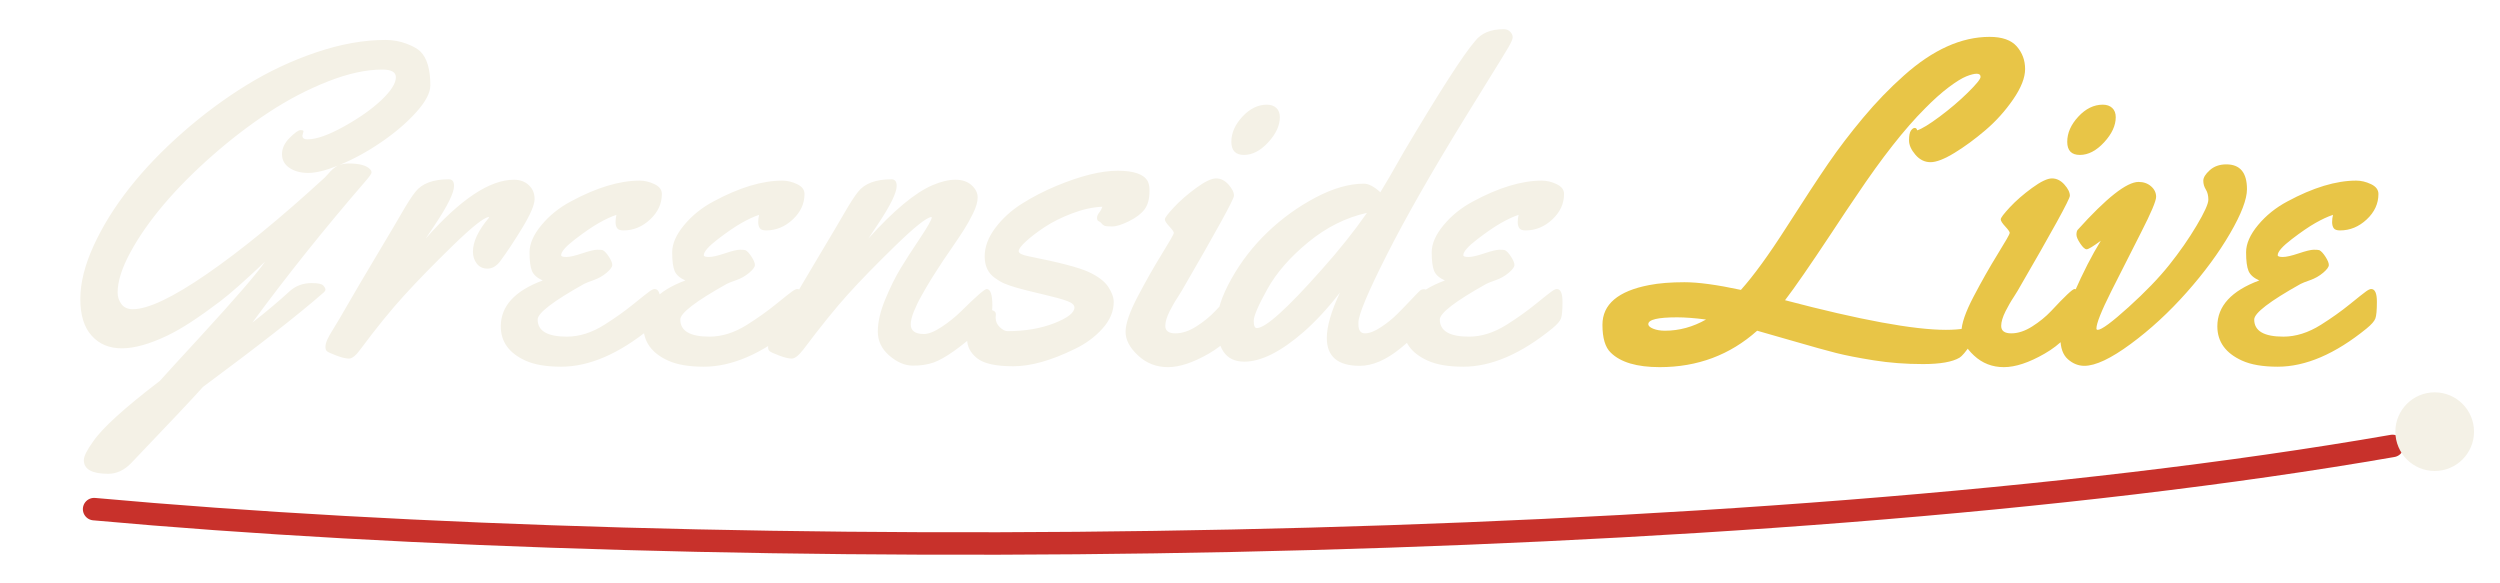
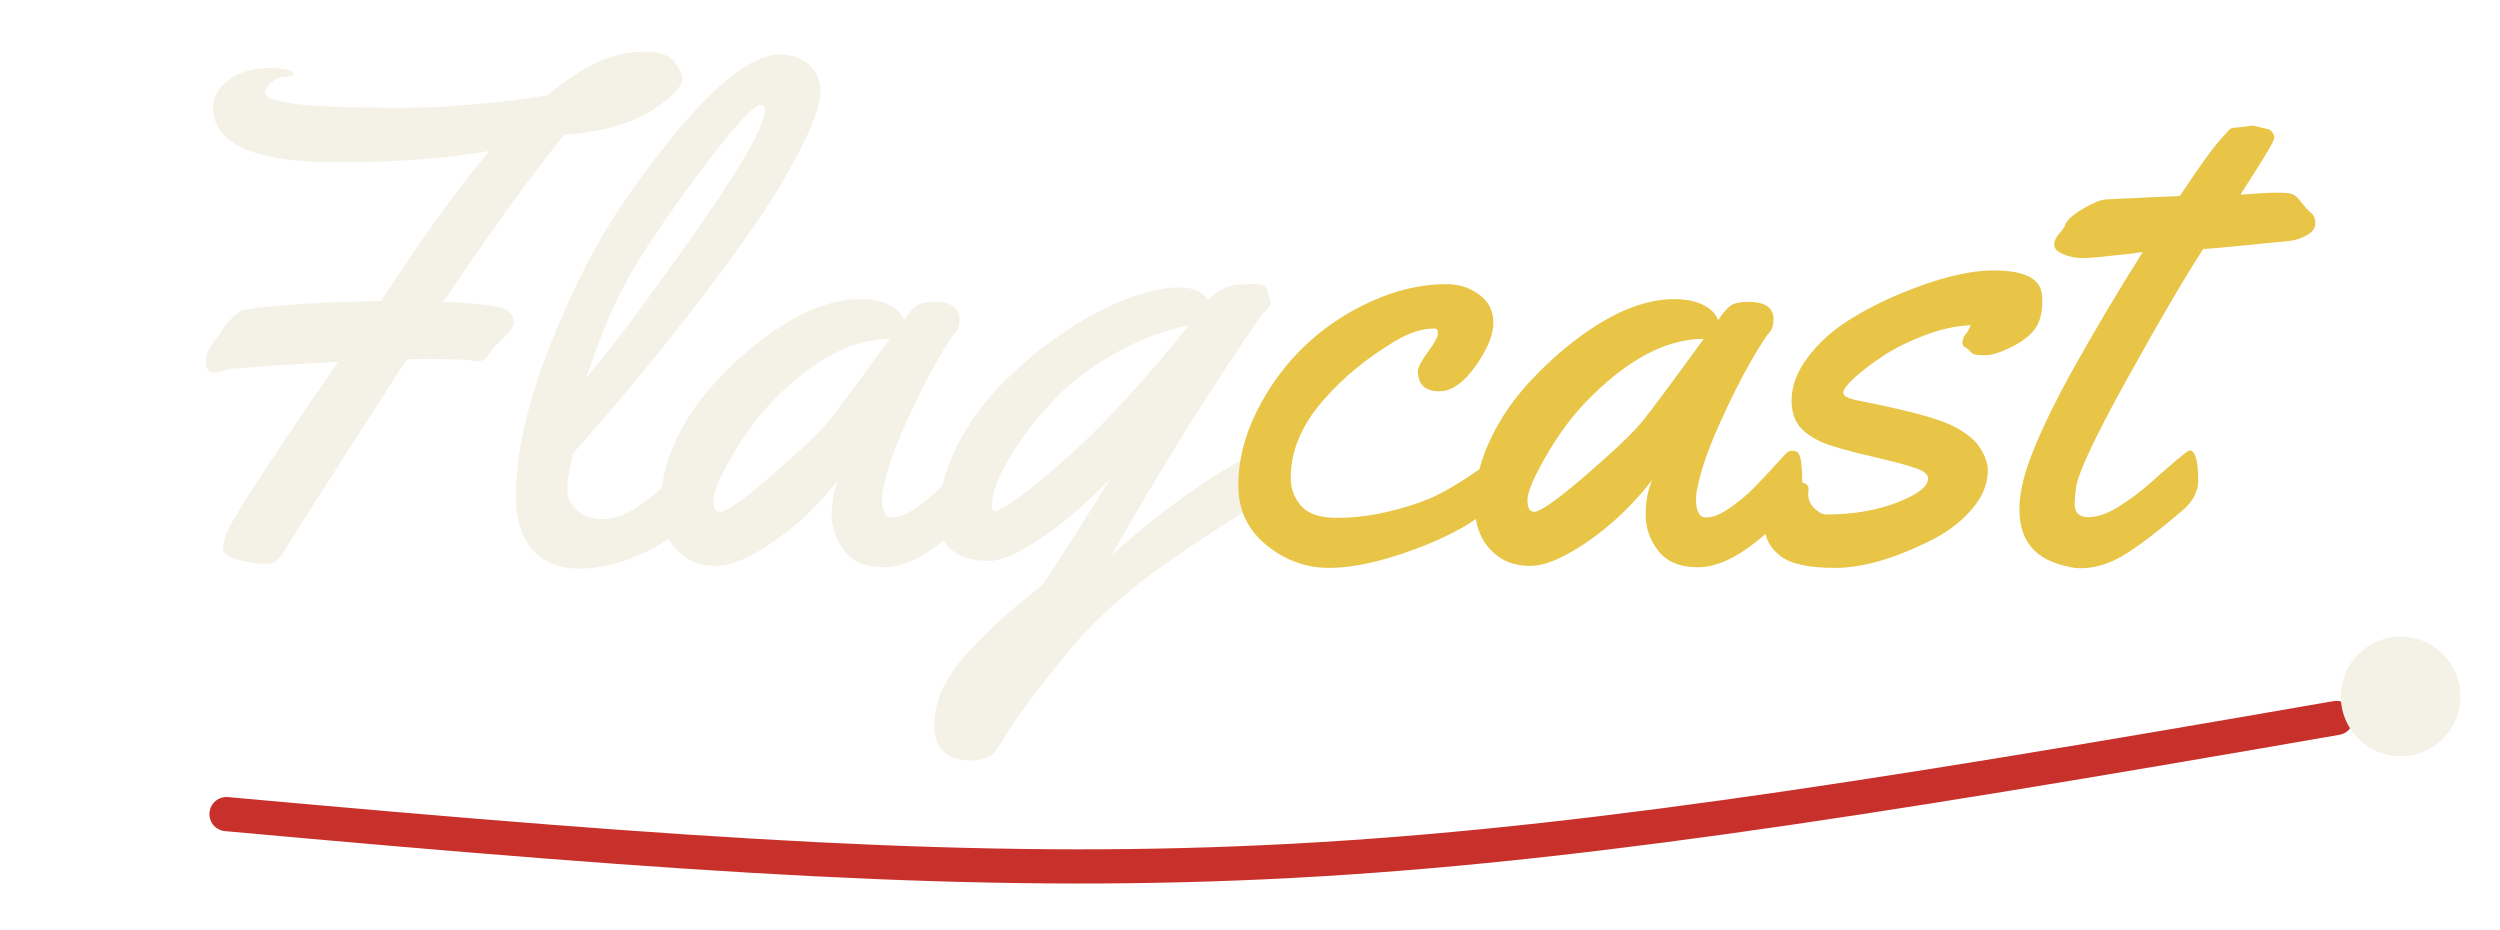
- <svg xmlns="http://www.w3.org/2000/svg" viewBox="0 15 356 83" width="712" height="166">
-   <path d="M61.281 27.156Q61.281 28.75 59.25 31.0Q57.219 33.25 54.234 35.281Q51.25 37.312 48.312 38.5Q48.969 38.281 49.656 38.281Q51.969 38.281 52.719 39.125Q52.906 39.312 52.906 39.562Q52.906 39.812 52.062 40.781Q43.281 50.938 35.938 60.938Q38.938 58.594 41.25 56.469Q42.531 55.312 44.375 55.312Q45.719 55.312 46.031 55.656Q46.344 56.0 46.344 56.234Q46.344 56.469 45.938 56.781Q40.719 61.344 28.906 70.094Q26.875 72.375 18.656 80.969Q17.188 82.469 15.406 82.469Q11.938 82.469 11.938 80.531Q11.938 79.688 13.281 77.844Q15.219 75.0 22.75 69.25Q24.406 67.406 28.469 63.0Q36.156 54.625 37.75 52.25Q33.5 56.281 31.312 57.938Q29.125 59.594 27.266 60.812Q25.406 62.031 23.844 62.781Q16.281 66.406 13.062 62.812Q11.438 61.031 11.438 57.578Q11.438 54.125 13.344 49.969Q15.25 45.812 18.438 41.766Q21.625 37.719 26.0 33.875Q30.375 30.031 35.094 27.125Q39.812 24.219 45.031 22.453Q50.25 20.688 54.875 20.688Q56.469 20.688 57.875 21.219Q59.281 21.75 59.875 22.344Q61.281 23.75 61.281 27.156ZM43.219 33.688 43.062 34.312Q43.062 34.844 43.781 34.844Q45.688 34.844 49.0 33.0Q52.312 31.156 54.344 29.219Q56.375 27.281 56.375 26.0Q56.375 24.906 54.438 24.906Q51.0 24.906 46.703 26.594Q42.406 28.281 38.312 30.969Q34.219 33.656 30.25 37.141Q26.281 40.625 23.328 44.109Q20.375 47.594 18.562 50.938Q16.75 54.281 16.75 56.656Q16.75 57.594 17.297 58.312Q17.844 59.031 18.906 59.031Q22.188 59.031 29.484 54.0Q36.781 48.969 46.25 40.281Q46.375 40.156 46.688 39.812Q47.375 38.969 48.094 38.594Q45.531 39.625 43.906 39.625Q42.281 39.625 41.219 38.906Q40.156 38.188 40.156 36.953Q40.156 35.719 41.25 34.625Q42.344 33.531 42.781 33.531Q43.219 33.531 43.219 33.688Z M60.625 48.969Q68.0 40.594 73.188 40.594Q74.469 40.594 75.297 41.359Q76.125 42.125 76.125 43.344Q76.125 44.562 74.391 47.422Q72.656 50.281 71.188 52.25Q70.406 53.25 69.422 53.25Q68.438 53.25 67.891 52.531Q67.344 51.812 67.344 50.844Q67.344 48.688 69.656 45.969L69.594 45.906Q68.562 46.0 64.484 49.969Q60.406 53.938 57.547 57.078Q54.688 60.219 51.344 64.719Q50.375 66.062 49.703 66.062Q49.031 66.062 47.922 65.641Q46.812 65.219 46.578 65.031Q46.344 64.844 46.344 64.406Q46.344 63.969 46.594 63.391Q46.844 62.812 47.516 61.75Q48.188 60.688 49.547 58.312Q50.906 55.938 53.781 51.125Q56.656 46.312 57.219 45.312Q58.406 43.25 59.156 42.312Q60.562 40.531 63.906 40.531Q64.656 40.531 64.656 41.469Q64.656 42.938 61.938 47.0Z M94.25 42.625Q94.25 44.688 92.578 46.25Q90.906 47.812 88.781 47.812Q88.094 47.812 87.875 47.484Q87.656 47.156 87.656 46.625Q87.656 46.094 87.781 45.594Q86.656 45.969 85.281 46.75Q83.906 47.531 81.906 49.062Q79.906 50.594 79.906 51.344Q79.906 51.594 80.641 51.594Q81.375 51.594 82.906 51.078Q84.438 50.562 85.047 50.562Q85.656 50.562 85.844 50.625Q86.25 50.844 86.719 51.578Q87.188 52.312 87.188 52.734Q87.188 53.156 86.375 53.844Q85.562 54.531 84.531 54.891Q83.5 55.25 83.156 55.438Q76.562 59.125 76.562 60.5Q76.562 62.938 80.719 62.938Q83.375 62.938 86.062 61.25Q88.344 59.812 90.172 58.328Q92.0 56.844 92.484 56.5Q92.969 56.156 93.219 56.156Q94.031 56.156 94.031 57.969Q94.031 59.781 93.812 60.359Q93.594 60.938 92.562 61.781Q85.875 67.219 79.906 67.219Q76.719 67.219 74.812 66.344Q71.312 64.75 71.312 61.469Q71.312 57.156 77.281 54.938Q76.094 54.406 75.75 53.578Q75.406 52.75 75.406 50.922Q75.406 49.094 77.109 47.047Q78.812 45.0 81.281 43.688Q86.781 40.719 91.094 40.719Q92.125 40.719 93.188 41.219Q94.25 41.719 94.25 42.625Z M114.562 42.625Q114.562 44.688 112.891 46.25Q111.219 47.812 109.094 47.812Q108.406 47.812 108.188 47.484Q107.969 47.156 107.969 46.625Q107.969 46.094 108.094 45.594Q106.969 45.969 105.594 46.75Q104.219 47.531 102.219 49.062Q100.219 50.594 100.219 51.344Q100.219 51.594 100.953 51.594Q101.688 51.594 103.219 51.078Q104.75 50.562 105.359 50.562Q105.969 50.562 106.156 50.625Q106.562 50.844 107.031 51.578Q107.5 52.312 107.5 52.734Q107.5 53.156 106.688 53.844Q105.875 54.531 104.844 54.891Q103.812 55.25 103.469 55.438Q96.875 59.125 96.875 60.5Q96.875 62.938 101.031 62.938Q103.688 62.938 106.375 61.25Q108.656 59.812 110.484 58.328Q112.312 56.844 112.797 56.5Q113.281 56.156 113.531 56.156Q114.344 56.156 114.344 57.969Q114.344 59.781 114.125 60.359Q113.906 60.938 112.875 61.781Q106.188 67.219 100.219 67.219Q97.031 67.219 95.125 66.344Q91.625 64.75 91.625 61.469Q91.625 57.156 97.594 54.938Q96.406 54.406 96.062 53.578Q95.719 52.75 95.719 50.922Q95.719 49.094 97.422 47.047Q99.125 45.0 101.594 43.688Q107.094 40.719 111.406 40.719Q112.438 40.719 113.5 41.219Q114.562 41.719 114.562 42.625Z M129.688 61.188Q129.688 62.562 131.562 62.562Q132.562 62.562 134.078 61.562Q135.594 60.562 136.812 59.375Q140.062 56.156 140.5 56.156Q141.312 56.156 141.312 58.5Q141.312 60.844 139.844 61.719Q135.375 65.75 132.938 66.625Q131.562 67.094 129.906 67.062Q128.25 67.031 126.625 65.625Q125.0 64.219 125.0 62.203Q125.0 60.188 126.062 57.625Q127.125 55.062 128.234 53.234Q129.344 51.406 130.969 48.984Q132.594 46.562 132.688 45.969L132.625 45.906Q131.594 46.0 127.516 49.969Q123.438 53.938 120.781 56.875Q118.125 59.812 114.438 64.719Q113.406 66.062 112.75 66.062Q112.094 66.062 110.984 65.641Q109.875 65.219 109.625 65.031Q109.375 64.844 109.375 64.469Q109.375 64.094 109.594 63.547Q109.812 63.0 110.016 62.641Q110.219 62.281 110.688 61.531Q111.156 60.781 112.547 58.359Q113.938 55.938 116.812 51.125Q119.688 46.312 120.25 45.312Q121.438 43.25 122.188 42.312Q123.594 40.531 126.938 40.531Q127.688 40.531 127.688 41.469Q127.688 42.938 124.969 47.0L123.656 48.969Q129.062 42.969 132.781 41.375Q134.594 40.594 136.047 40.594Q137.5 40.594 138.359 41.375Q139.219 42.156 139.219 43.109Q139.219 44.062 138.562 45.391Q137.906 46.719 137.234 47.766Q136.562 48.812 135.469 50.406Q134.375 52.0 134.281 52.141Q134.188 52.281 133.797 52.891Q133.406 53.5 133.219 53.781Q133.031 54.062 132.594 54.766Q132.156 55.469 131.891 55.938Q131.625 56.406 131.234 57.094Q130.844 57.781 130.609 58.281Q130.375 58.781 130.125 59.375Q129.688 60.469 129.688 61.188Z M141.812 59.75 141.781 60.25Q141.781 61.031 142.375 61.594Q142.969 62.156 143.469 62.156Q147.219 62.156 150.109 61.031Q153.0 59.906 153.0 58.781Q153.0 58.25 151.953 57.859Q150.906 57.469 148.422 56.891Q145.938 56.312 144.812 55.984Q143.688 55.656 143.031 55.375Q142.375 55.094 141.688 54.594Q140.219 53.562 140.219 51.516Q140.219 49.469 141.734 47.453Q143.25 45.438 145.531 44.0Q147.812 42.562 150.438 41.469Q155.625 39.312 159.156 39.312Q162.625 39.312 163.438 40.812Q163.688 41.344 163.688 42.0V42.219Q163.688 43.875 162.984 44.812Q162.281 45.75 160.766 46.5Q159.25 47.25 158.359 47.25Q157.469 47.25 157.234 47.125Q157.0 47.0 156.844 46.797Q156.688 46.594 156.453 46.5Q156.219 46.406 156.219 46.031Q156.219 45.656 156.531 45.266Q156.844 44.875 156.969 44.438Q154.906 44.531 152.656 45.391Q150.406 46.25 148.797 47.312Q147.188 48.375 146.125 49.344Q145.062 50.312 145.062 50.766Q145.062 51.219 146.5 51.5Q152.969 52.781 155.0 53.719Q157.031 54.656 157.812 55.844Q158.594 57.031 158.594 58.0Q158.594 60.0 157.0 61.781Q155.406 63.562 153.062 64.688Q148.031 67.156 144.297 67.156Q140.562 67.156 139.141 66.016Q137.719 64.875 137.719 63.312Q137.719 61.75 138.516 60.422Q139.312 59.094 140.562 59.094Q141.812 59.094 141.812 59.75Z M182.25 31.688Q182.25 33.469 180.594 35.266Q178.938 37.062 177.141 37.062Q175.344 37.062 175.344 35.188Q175.344 33.312 176.922 31.609Q178.5 29.906 180.406 29.906Q181.25 29.906 181.75 30.375Q182.25 30.844 182.25 31.688ZM177.188 58.969Q177.188 59.906 177.0 60.312Q175.469 63.438 172.125 65.359Q168.781 67.281 166.312 67.281Q163.844 67.281 162.062 65.625Q160.281 63.969 160.281 62.25Q160.281 60.531 162.0 57.25Q163.719 53.969 165.438 51.188Q167.156 48.406 167.156 48.172Q167.156 47.938 166.516 47.25Q165.875 46.562 165.875 46.234Q165.875 45.906 167.172 44.516Q168.469 43.125 170.328 41.766Q172.188 40.406 173.172 40.406Q174.156 40.406 174.938 41.281Q175.719 42.156 175.719 42.875Q175.719 43.594 168.281 56.406Q168.188 56.594 167.766 57.234Q167.344 57.875 167.109 58.297Q166.875 58.719 166.562 59.312Q165.938 60.562 165.938 61.406Q165.938 62.469 167.375 62.469Q168.812 62.469 170.359 61.484Q171.906 60.5 173.031 59.312Q175.969 56.156 176.375 56.156Q177.188 56.156 177.188 58.969Z M208.594 31.812Q201.5 43.344 197.469 51.312Q193.438 59.281 193.438 60.938V61.188Q193.438 62.469 194.375 62.469Q195.312 62.469 196.641 61.594Q197.969 60.719 198.969 59.719Q199.969 58.719 200.984 57.641Q202.0 56.562 202.219 56.375Q202.438 56.188 202.781 56.188Q203.312 56.188 203.469 56.859Q203.625 57.531 203.625 58.734Q203.625 59.938 203.438 60.312Q202.531 62.062 199.453 64.578Q196.375 67.094 193.625 67.094Q188.938 67.094 188.938 63.125Q188.938 60.656 190.812 56.656Q188.281 59.938 185.656 62.25Q180.781 66.5 177.188 66.5Q175.188 66.5 174.234 65.094Q173.281 63.688 173.281 61.047Q173.281 58.406 175.344 54.719Q177.406 51.031 180.484 48.078Q183.562 45.125 187.312 43.141Q191.062 41.156 194.219 41.156Q195.219 41.156 196.562 42.375Q197.469 40.938 199.906 36.625Q207.562 23.719 210.031 20.875Q211.344 19.156 214.125 19.156Q214.719 19.156 215.062 19.531Q215.406 19.906 215.406 20.297Q215.406 20.688 214.797 21.734Q214.188 22.781 212.0 26.297Q209.812 29.812 208.594 31.812ZM194.656 45.312Q190.156 46.312 186.281 49.5Q182.406 52.688 180.469 56.172Q178.531 59.656 178.531 60.688Q178.531 61.719 178.969 61.719Q180.844 61.719 188.25 53.344Q191.938 49.219 194.656 45.312Z M222.719 42.625Q222.719 44.688 221.047 46.25Q219.375 47.812 217.25 47.812Q216.562 47.812 216.344 47.484Q216.125 47.156 216.125 46.625Q216.125 46.094 216.25 45.594Q215.125 45.969 213.75 46.75Q212.375 47.531 210.375 49.062Q208.375 50.594 208.375 51.344Q208.375 51.594 209.109 51.594Q209.844 51.594 211.375 51.078Q212.906 50.562 213.516 50.562Q214.125 50.562 214.312 50.625Q214.719 50.844 215.188 51.578Q215.656 52.312 215.656 52.734Q215.656 53.156 214.844 53.844Q214.031 54.531 213.0 54.891Q211.969 55.25 211.625 55.438Q205.031 59.125 205.031 60.5Q205.031 62.938 209.188 62.938Q211.844 62.938 214.531 61.25Q216.812 59.812 218.641 58.328Q220.469 56.844 220.953 56.5Q221.438 56.156 221.688 56.156Q222.5 56.156 222.5 57.969Q222.5 59.781 222.281 60.359Q222.062 60.938 221.031 61.781Q214.344 67.219 208.375 67.219Q205.188 67.219 203.281 66.344Q199.781 64.75 199.781 61.469Q199.781 57.156 205.75 54.938Q204.562 54.406 204.219 53.578Q203.875 52.75 203.875 50.922Q203.875 49.094 205.578 47.047Q207.281 45.0 209.75 43.688Q215.25 40.719 219.562 40.719Q220.594 40.719 221.656 41.219Q222.719 41.719 222.719 42.625Z " fill="#f4f1e6" />
-   <path d="M250.219 62.094Q244.406 67.281 236.344 67.281Q231.469 67.281 229.375 65.219Q228.188 64.094 228.188 61.25Q228.188 56.875 234.844 55.594Q236.938 55.188 239.875 55.188Q242.812 55.188 247.906 56.281Q250.625 53.25 254.391 47.359Q258.156 41.469 260.344 38.281Q262.531 35.094 265.312 31.766Q268.094 28.438 271.125 25.75Q277.281 20.25 283.312 20.25Q286.0 20.25 287.188 21.609Q288.375 22.969 288.375 24.828Q288.375 26.688 286.672 29.156Q284.969 31.625 282.734 33.531Q280.5 35.438 278.328 36.766Q276.156 38.094 274.906 38.094Q273.656 38.094 272.75 37.031Q271.844 35.969 271.844 34.984Q271.844 34.0 272.109 33.609Q272.375 33.219 272.656 33.219Q272.938 33.219 273.0 33.562Q274.0 33.25 276.203 31.609Q278.406 29.969 280.219 28.188Q282.031 26.406 282.031 25.953Q282.031 25.5 281.484 25.5Q280.938 25.5 280.0 25.875Q279.062 26.25 277.5 27.422Q275.938 28.594 274.125 30.438Q269.75 34.812 264.375 42.844Q263.125 44.656 260.844 48.125Q256.188 55.156 254.188 57.75Q270.219 61.969 277.094 61.969Q280.281 61.969 281.562 61.156Q282.031 60.875 282.188 60.875Q282.344 60.875 282.344 61.125Q282.344 61.375 282.062 61.875Q281.781 62.375 280.672 64.0Q279.562 65.625 279.031 65.938Q277.5 66.844 273.828 66.844Q270.156 66.844 266.828 66.312Q263.5 65.781 261.469 65.266Q259.438 64.75 255.453 63.594Q251.469 62.438 250.219 62.094ZM238.812 60.188Q234.719 60.188 234.719 61.156Q234.719 61.531 235.422 61.812Q236.125 62.094 237.094 62.094Q240.125 62.094 242.938 60.5Q240.531 60.188 238.812 60.188Z M301.281 31.688Q301.281 33.469 299.625 35.266Q297.969 37.062 296.172 37.062Q294.375 37.062 294.375 35.188Q294.375 33.312 295.953 31.609Q297.531 29.906 299.438 29.906Q300.281 29.906 300.781 30.375Q301.281 30.844 301.281 31.688ZM296.219 58.969Q296.219 59.906 296.031 60.312Q294.5 63.438 291.156 65.359Q287.812 67.281 285.344 67.281Q282.875 67.281 281.094 65.625Q279.312 63.969 279.312 62.25Q279.312 60.531 281.031 57.25Q282.75 53.969 284.469 51.188Q286.188 48.406 286.188 48.172Q286.188 47.938 285.547 47.25Q284.906 46.562 284.906 46.234Q284.906 45.906 286.203 44.516Q287.5 43.125 289.359 41.766Q291.219 40.406 292.203 40.406Q293.188 40.406 293.969 41.281Q294.75 42.156 294.75 42.875Q294.75 43.594 287.312 56.406Q287.219 56.594 286.797 57.234Q286.375 57.875 286.141 58.297Q285.906 58.719 285.594 59.312Q284.969 60.562 284.969 61.406Q284.969 62.469 286.406 62.469Q287.844 62.469 289.391 61.484Q290.938 60.5 292.062 59.312Q295.0 56.156 295.406 56.156Q296.219 56.156 296.219 58.969Z M319.969 41.938Q319.969 44.094 317.562 48.234Q315.156 52.375 311.391 56.625Q307.625 60.875 303.406 63.984Q299.188 67.094 296.812 67.094Q295.531 67.094 294.469 66.156Q293.406 65.219 293.406 63.172Q293.406 61.125 295.344 56.719Q297.281 52.312 299.156 49.281Q297.5 50.5 297.141 50.5Q296.781 50.5 296.234 49.688Q295.688 48.875 295.688 48.422Q295.688 47.969 295.844 47.75Q302.0 40.906 304.531 40.906Q305.594 40.906 306.312 41.531Q307.031 42.156 307.031 43.031Q307.031 43.906 304.906 48.062Q302.781 52.219 300.656 56.453Q298.531 60.688 298.531 61.781Q298.531 61.969 298.719 61.969Q299.531 61.969 303.109 58.734Q306.688 55.5 308.906 52.719Q311.125 49.938 312.797 47.125Q314.469 44.312 314.469 43.438Q314.469 42.562 314.109 41.984Q313.75 41.406 313.75 40.734Q313.75 40.062 314.672 39.234Q315.594 38.406 317.031 38.406Q319.969 38.406 319.969 41.938Z M338.688 42.625Q338.688 44.688 337.016 46.25Q335.344 47.812 333.219 47.812Q332.531 47.812 332.312 47.484Q332.094 47.156 332.094 46.625Q332.094 46.094 332.219 45.594Q331.094 45.969 329.719 46.75Q328.344 47.531 326.344 49.062Q324.344 50.594 324.344 51.344Q324.344 51.594 325.078 51.594Q325.812 51.594 327.344 51.078Q328.875 50.562 329.484 50.562Q330.094 50.562 330.281 50.625Q330.688 50.844 331.156 51.578Q331.625 52.312 331.625 52.734Q331.625 53.156 330.812 53.844Q330.0 54.531 328.969 54.891Q327.938 55.25 327.594 55.438Q321.0 59.125 321.0 60.5Q321.0 62.938 325.156 62.938Q327.812 62.938 330.5 61.25Q332.781 59.812 334.609 58.328Q336.438 56.844 336.922 56.5Q337.406 56.156 337.656 56.156Q338.469 56.156 338.469 57.969Q338.469 59.781 338.25 60.359Q338.031 60.938 337.0 61.781Q330.312 67.219 324.344 67.219Q321.156 67.219 319.25 66.344Q315.75 64.75 315.75 61.469Q315.75 57.156 321.719 54.938Q320.531 54.406 320.188 53.578Q319.844 52.75 319.844 50.922Q319.844 49.094 321.547 47.047Q323.25 45.0 325.719 43.688Q331.219 40.719 335.531 40.719Q336.562 40.719 337.625 41.219Q338.688 41.719 338.688 42.625Z" fill="#e8c547" />
-   <path d="M13.4 87.5C101.4 95.5 248.7 94.5 340.7 78.5" fill="none" stroke="#c8312b" stroke-width="3.2" stroke-linecap="round" />
-   <circle cx="346.7" cy="76.469" r="5" fill="#f4f1e6" stroke="#f4f1e6" stroke-width="1.2" />
+ <svg xmlns="http://www.w3.org/2000/svg" viewBox="0 14 234 87" width="468" height="174">
+   <path d="M20.125 48.906Q19.25 48.906 19.25 47.812Q19.25 47.0 19.984 46.031Q20.719 45.062 20.875 44.75Q21.031 44.438 21.703 43.781Q22.375 43.125 22.891 43.0Q23.406 42.875 25.0 42.719Q29.875 42.25 35.625 42.188Q41.875 32.719 45.812 28.125Q39.969 29.188 31.469 29.188Q19.938 29.188 19.938 24.031Q19.938 22.562 21.422 21.469Q22.906 20.375 25.172 20.375Q27.438 20.375 27.438 20.906Q27.438 21.188 26.734 21.188Q26.031 21.188 25.422 21.703Q24.812 22.219 24.812 22.688Q24.812 23.406 27.875 23.75Q30.938 24.094 37.328 24.094Q43.719 24.094 51.188 22.938Q53.656 20.906 55.828 19.875Q58.0 18.844 60.25 18.844Q62.5 18.844 63.188 19.844Q63.875 20.844 63.891 21.344Q63.906 21.844 63.156 22.656Q62.406 23.469 61.062 24.312Q57.906 26.25 52.781 26.625Q47.312 33.531 41.5 42.25Q43.906 42.344 46.0 42.609Q48.094 42.875 48.094 44.25Q48.094 44.812 46.312 46.406Q46.125 46.625 45.844 47.062Q45.344 47.812 44.859 47.812Q44.375 47.812 43.75 47.688Q41.312 47.594 40.094 47.594L38.062 47.625Q27.062 64.75 26.703 65.422Q26.344 66.094 25.922 66.438Q25.5 66.781 24.875 66.781Q24.25 66.781 23.125 66.578Q22.0 66.375 21.438 66.078Q20.875 65.781 20.875 65.328Q20.875 64.875 21.156 64.031Q21.906 61.938 31.656 47.875Q25.312 48.188 21.594 48.531ZM59.812 20.688Q59.312 20.844 58.594 21.188Z M64.031 44.0Q58.594 50.938 53.594 56.469Q53.562 56.844 53.328 57.859Q53.094 58.875 53.094 59.906Q53.094 60.938 54.047 61.766Q55.0 62.594 56.406 62.594Q57.812 62.594 59.422 61.594Q61.031 60.594 62.219 59.375Q65.344 56.156 66.094 56.156Q66.844 56.156 66.844 58.438V59.062Q66.844 60.281 66.406 60.844Q63.781 64.062 60.5 65.641Q57.219 67.219 54.281 67.219Q51.344 67.219 49.812 65.422Q48.281 63.625 48.281 60.5Q48.281 54.406 51.547 46.172Q54.812 37.938 58.906 32.156Q68.125 19.094 73.0 19.094Q74.5 19.094 75.641 19.984Q76.781 20.875 76.781 22.625Q76.781 24.375 74.844 28.109Q72.906 31.844 70.188 35.734Q67.469 39.625 64.031 44.0ZM71.594 24.281Q71.594 23.812 71.281 23.812Q70.188 23.812 65.531 30.062Q60.875 36.312 58.797 40.031Q56.719 43.75 54.875 49.375Q58.562 45.0 65.078 35.734Q71.594 26.469 71.594 24.281Z M87.438 42.25Q89.812 42.25 89.812 43.875Q89.812 44.75 89.406 45.156Q89.0 45.562 87.672 47.859Q86.344 50.156 84.734 53.734Q83.125 57.312 82.656 59.844Q82.562 60.156 82.562 60.719Q82.562 62.438 83.5 62.438Q84.438 62.438 85.719 61.547Q87.0 60.656 88.0 59.641Q89.0 58.625 89.953 57.562Q90.906 56.5 91.094 56.344Q91.281 56.188 91.656 56.188Q92.25 56.188 92.375 57.094Q92.5 58.0 92.5 58.969Q92.5 59.938 92.312 60.312Q91.406 62.094 88.328 64.594Q85.25 67.094 82.734 67.094Q80.219 67.094 79.031 65.562Q77.844 64.031 77.844 62.172Q77.844 60.312 78.469 58.906Q75.875 62.281 72.516 64.625Q69.156 66.969 67.031 66.969Q64.906 66.969 63.562 65.688Q61.844 64.094 61.844 61.266Q61.844 58.438 63.109 55.578Q64.375 52.719 66.438 50.359Q68.5 48.0 70.969 46.062Q76.156 42.0 80.531 42.0Q82.219 42.0 83.281 42.562Q84.344 43.125 84.625 43.969Q85.375 42.844 85.891 42.547Q86.406 42.25 87.438 42.25ZM83.281 45.719Q77.938 45.719 72.219 51.656Q70.188 53.781 68.484 56.75Q66.781 59.719 66.781 60.812Q66.781 61.906 67.406 61.906Q68.281 61.906 72.281 58.453Q76.281 55.0 77.594 53.375Q79.031 51.562 83.281 45.719Z M113.062 42.125Q114.281 40.719 116.094 40.625Q116.625 40.594 117.406 40.594Q118.188 40.594 118.375 40.797Q118.562 41.0 118.719 41.562Q118.875 42.125 118.906 42.188Q118.938 42.25 118.938 42.391Q118.938 42.531 118.781 42.734Q118.625 42.938 118.422 43.125Q118.219 43.312 118.188 43.344Q111.281 53.25 104.062 65.938Q111.5 59.344 117.375 56.469Q117.75 56.281 118.094 56.281Q118.594 56.281 118.75 56.922Q118.906 57.562 118.906 58.75Q118.906 59.938 118.766 60.219Q118.625 60.5 117.312 61.344Q116.0 62.188 113.906 63.531Q111.812 64.875 109.469 66.5Q103.844 70.406 100.219 74.719Q95.531 80.375 93.5 83.844Q92.75 85.188 90.969 85.188Q87.438 85.188 87.438 81.844Q87.438 78.438 90.781 74.875Q93.281 72.219 95.375 70.531Q97.469 68.844 97.656 68.625Q99.969 65.156 103.938 58.781Q100.562 62.312 97.391 64.406Q94.219 66.5 92.656 66.5Q87.875 66.5 87.875 62.406Q87.875 59.156 89.531 55.844Q91.188 52.531 93.781 49.922Q96.375 47.312 99.391 45.234Q102.406 43.156 105.312 42.031Q108.219 40.906 110.344 40.906Q112.469 40.906 113.062 42.125ZM111.281 44.438Q107.656 45.219 104.469 47.016Q101.281 48.812 99.219 50.859Q97.156 52.906 95.656 55.062Q92.844 59.094 92.844 61.312Q92.844 61.844 93.109 61.844Q93.375 61.844 94.297 61.281Q95.219 60.719 96.906 59.359Q98.594 58.0 100.656 56.125Q105.438 51.719 111.281 44.438Z" fill="#f4f1e6" />
+   <path d="M140.969 56.188Q141.594 56.188 141.594 57.609Q141.594 59.031 140.203 60.672Q138.812 62.312 136.75 63.453Q134.688 64.594 132.344 65.438Q127.688 67.156 124.422 67.156Q121.156 67.156 118.531 65.016Q115.906 62.875 115.906 59.422Q115.906 55.969 117.625 52.516Q119.344 49.062 122.047 46.453Q124.75 43.844 128.328 42.219Q131.906 40.594 135.406 40.594Q137.094 40.594 138.438 41.562Q139.781 42.531 139.781 44.219Q139.781 45.906 138.109 48.266Q136.438 50.625 134.719 50.625Q132.719 50.625 132.719 48.719Q132.719 48.219 133.656 46.938Q134.594 45.656 134.594 45.203Q134.594 44.75 134.25 44.75Q132.531 44.75 130.562 45.938Q128.594 47.125 126.984 48.438Q125.375 49.75 123.938 51.375Q120.812 54.906 120.812 58.719Q120.812 60.25 121.797 61.359Q122.781 62.469 125.109 62.469Q127.438 62.469 129.781 61.922Q132.125 61.375 133.641 60.734Q135.156 60.094 136.766 59.062Q138.375 58.031 138.844 57.641Q139.312 57.25 139.938 56.719Q140.562 56.188 140.969 56.188Z M163.625 42.25Q166.0 42.25 166.0 43.875Q166.0 44.75 165.594 45.156Q165.188 45.562 163.859 47.859Q162.531 50.156 160.922 53.734Q159.312 57.312 158.844 59.844Q158.75 60.156 158.75 60.719Q158.75 62.438 159.688 62.438Q160.625 62.438 161.906 61.547Q163.188 60.656 164.188 59.641Q165.188 58.625 166.141 57.562Q167.094 56.5 167.281 56.344Q167.469 56.188 167.844 56.188Q168.438 56.188 168.562 57.094Q168.688 58.0 168.688 58.969Q168.688 59.938 168.5 60.312Q167.594 62.094 164.516 64.594Q161.438 67.094 158.922 67.094Q156.406 67.094 155.219 65.562Q154.031 64.031 154.031 62.172Q154.031 60.312 154.656 58.906Q152.062 62.281 148.703 64.625Q145.344 66.969 143.219 66.969Q141.094 66.969 139.75 65.688Q138.031 64.094 138.031 61.266Q138.031 58.438 139.297 55.578Q140.562 52.719 142.625 50.359Q144.688 48.0 147.156 46.062Q152.344 42.0 156.719 42.0Q158.406 42.0 159.469 42.562Q160.531 43.125 160.812 43.969Q161.562 42.844 162.078 42.547Q162.594 42.25 163.625 42.25ZM159.469 45.719Q154.125 45.719 148.406 51.656Q146.375 53.781 144.672 56.75Q142.969 59.719 142.969 60.812Q142.969 61.906 143.594 61.906Q144.469 61.906 148.469 58.453Q152.469 55.0 153.781 53.375Q155.219 51.562 159.469 45.719Z M169.281 59.75 169.25 60.25Q169.25 61.031 169.844 61.594Q170.438 62.156 170.938 62.156Q174.688 62.156 177.578 61.031Q180.469 59.906 180.469 58.781Q180.469 58.25 179.422 57.859Q178.375 57.469 175.891 56.891Q173.406 56.312 172.281 55.984Q171.156 55.656 170.5 55.375Q169.844 55.094 169.156 54.594Q167.688 53.562 167.688 51.516Q167.688 49.469 169.203 47.453Q170.719 45.438 173.0 44.0Q175.281 42.562 177.906 41.469Q183.094 39.312 186.625 39.312Q190.094 39.312 190.906 40.812Q191.156 41.344 191.156 42.0V42.219Q191.156 43.875 190.453 44.812Q189.75 45.75 188.234 46.5Q186.719 47.25 185.828 47.25Q184.938 47.25 184.703 47.125Q184.469 47.0 184.312 46.797Q184.156 46.594 183.922 46.5Q183.688 46.406 183.688 46.031Q183.688 45.656 184.0 45.266Q184.312 44.875 184.438 44.438Q182.375 44.531 180.125 45.391Q177.875 46.25 176.266 47.312Q174.656 48.375 173.594 49.344Q172.531 50.312 172.531 50.766Q172.531 51.219 173.969 51.5Q180.438 52.781 182.469 53.719Q184.5 54.656 185.281 55.844Q186.062 57.031 186.062 58.0Q186.062 60.0 184.469 61.781Q182.875 63.562 180.531 64.688Q175.5 67.156 171.766 67.156Q168.031 67.156 166.609 66.016Q165.188 64.875 165.188 63.312Q165.188 61.75 165.984 60.422Q166.781 59.094 168.031 59.094Q169.281 59.094 169.281 59.75Z M210.875 25.75 212.156 26.062Q212.438 26.062 212.656 26.344Q212.875 26.625 212.875 26.875Q212.875 27.125 212.219 28.219Q211.562 29.312 210.672 30.703Q209.781 32.094 209.719 32.219Q212.156 32.031 213.172 32.031Q214.188 32.031 214.562 32.172Q214.938 32.312 215.422 32.953Q215.906 33.594 216.312 33.922Q216.719 34.25 216.719 34.906Q216.719 35.562 215.922 36.016Q215.125 36.469 214.219 36.562Q206.969 37.281 206.219 37.312Q203.688 41.188 199.141 49.391Q194.594 57.594 194.312 59.656Q194.188 60.594 194.188 61.188Q194.188 62.406 195.469 62.406Q196.75 62.406 198.312 61.422Q199.875 60.438 201.188 59.281Q204.688 56.156 204.938 56.156Q205.75 56.156 205.75 58.969Q205.75 60.5 204.344 61.719Q201.188 64.438 199.031 65.812Q196.875 67.188 194.719 67.188Q194.25 67.188 193.844 67.094Q191.344 66.625 190.172 65.266Q189.0 63.906 189.016 61.594Q189.031 59.281 190.391 55.984Q191.75 52.688 193.812 48.969Q197.188 42.906 200.562 37.594L199.375 37.75Q195.75 38.156 195.156 38.156H194.875Q193.969 38.156 193.125 37.797Q192.281 37.438 192.281 36.906Q192.281 36.375 192.734 35.875Q193.188 35.375 193.281 35.094Q193.5 34.406 194.922 33.562Q196.344 32.719 197.062 32.672Q197.781 32.625 198.453 32.594Q199.125 32.562 199.953 32.531Q200.781 32.5 201.219 32.469L204.031 32.344Q206.656 28.406 207.641 27.281Q208.625 26.156 208.781 26.047Q208.938 25.938 209.406 25.938Z" fill="#e8c547" />
+   <path d="M21.2 90.2C109.2 98.2 126.7 97.2 218.7 81.2" fill="none" stroke="#c8312b" stroke-width="3.2" stroke-linecap="round" />
+   <circle cx="224.7" cy="79.188" r="5" fill="#f4f1e6" stroke="#f4f1e6" stroke-width="1.2" />
</svg>
